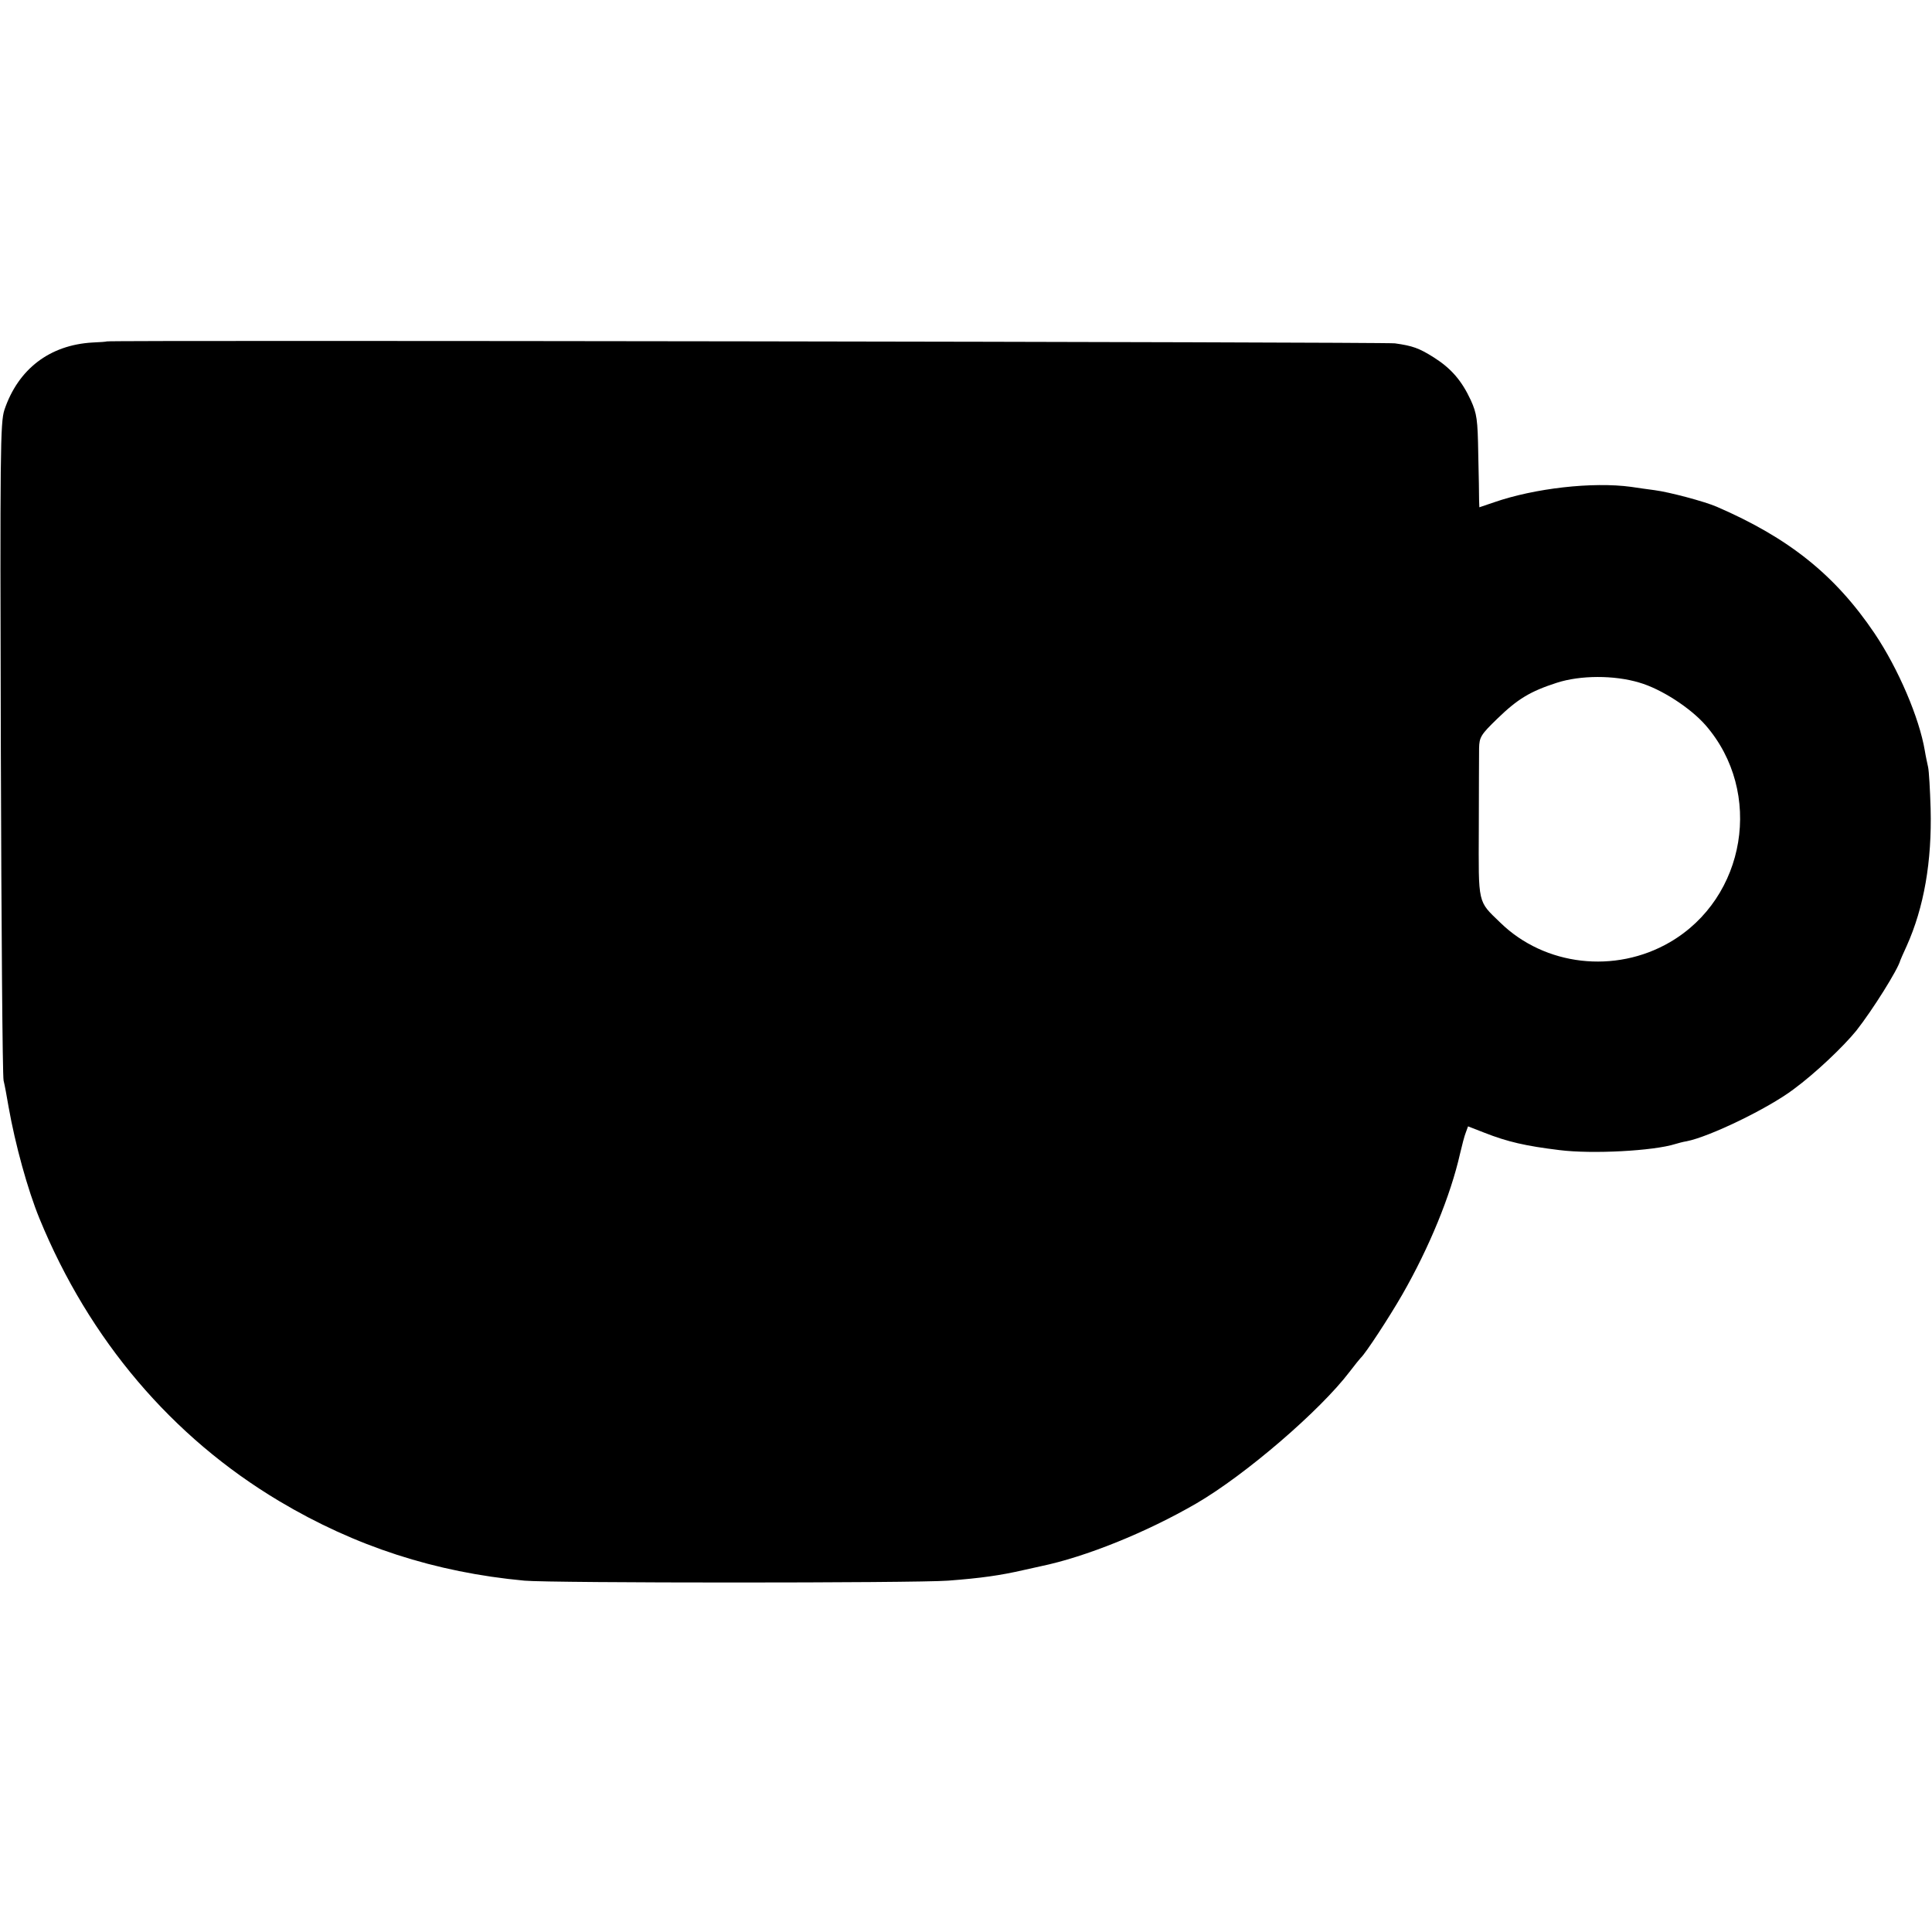
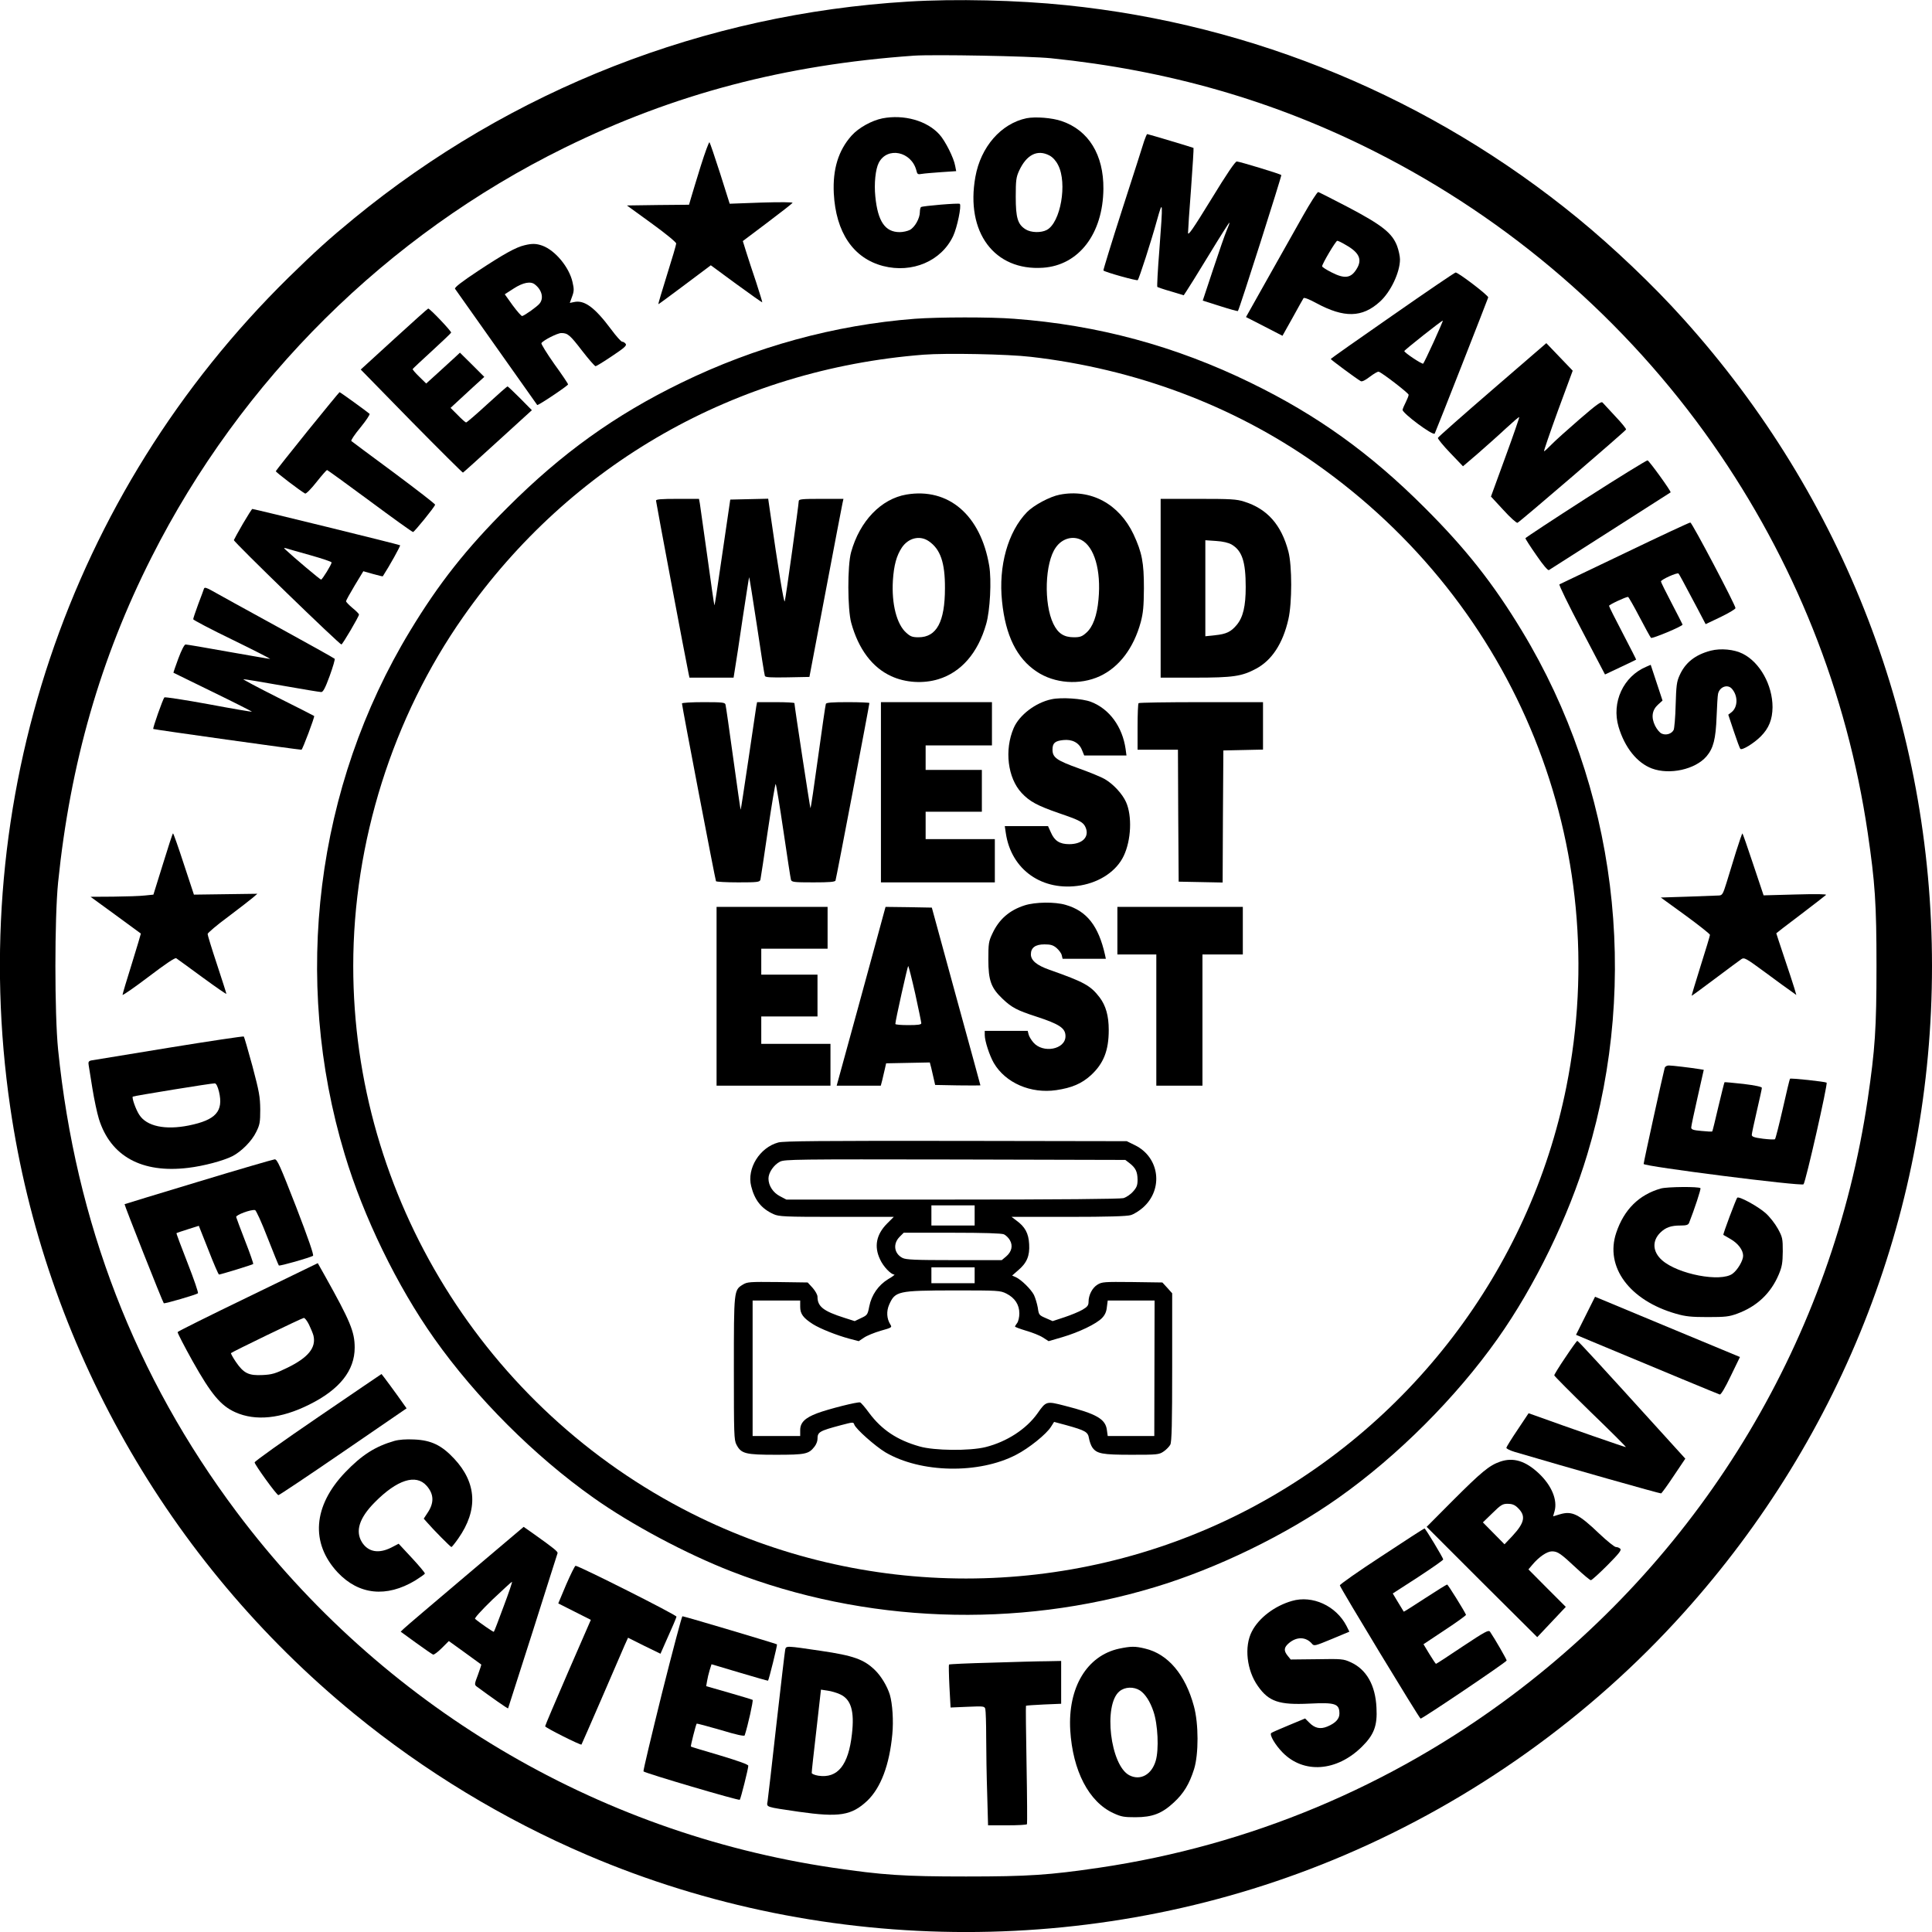
- <svg xmlns="http://www.w3.org/2000/svg" version="1.0" width="700pt" height="700pt" viewBox="0 0 700 700" preserveAspectRatio="xMidYMid meet">
-   <g transform="translate(0,700) scale(0.1,-0.1)" fill="#000000" stroke="none">
-     <path d="M387 5763 c-1 -1 -24 -3 -52 -4 -155 -9 -269 -96 -319 -244 -15 -46 -16 -145 -13 -1225 2 -646 6 -1188 10 -1205 4 -16 12 -59 18 -95 24 -136 69 -300 112 -405 180 -439 480 -792 869 -1024 275 -164 565 -258 888 -288 97 -9 1416 -9 1535 0 119 9 189 19 272 38 27 6 55 12 63 14 164 34 384 123 565 228 177 103 448 336 555 477 19 25 37 47 40 50 17 15 104 148 151 230 97 169 175 359 209 510 7 30 16 65 21 77 l8 22 59 -23 c84 -33 149 -48 272 -63 119 -15 341 -3 420 22 10 3 28 8 41 10 82 16 294 118 387 188 79 58 181 155 228 213 59 75 151 222 159 254 1 3 11 26 23 52 63 140 92 307 87 498 -2 69 -6 136 -9 150 -3 14 -9 41 -12 60 -20 119 -96 297 -182 425 -143 212 -311 346 -572 459 -44 19 -171 53 -225 60 -22 3 -60 8 -85 12 -140 19 -350 -5 -497 -56 l-53 -18 -1 26 c0 15 -1 90 -3 167 -2 126 -5 146 -27 195 -33 71 -71 115 -134 155 -54 34 -77 42 -141 51 -35 5 -4663 12 -4667 7z m5552 -1236 c80 -23 186 -92 241 -155 210 -242 147 -625 -130 -786 -198 -115 -453 -86 -614 71 -83 80 -79 64 -78 341 0 136 1 267 1 291 1 40 6 49 66 107 73 71 119 99 215 130 86 28 209 28 299 1z" />
+ <svg xmlns="http://www.w3.org/2000/svg" version="1.0" width="1340pt" height="1340pt" viewBox="0 0 1340 1340" preserveAspectRatio="xMidYMid meet">
+   <g transform="translate(0,1340) scale(0.1,-0.1)" fill="#000000" stroke="none">
+     <path d="M6300 13389 c-1413 -85 -2753 -609 -3845 -1504 -172 -141 -268 -228 -453 -409 -1529 -1503 -2242 -3626 -1931 -5756 239 -1641 1092 -3147 2384 -4205 487 -399 1039 -734 1620 -982 1663 -711 3587 -711 5250 0 893 381 1705 961 2349 1677 1119 1242 1726 2822 1726 4490 0 1668 -607 3248 -1726 4490 -206 230 -486 496 -729 695 -1015 832 -2248 1346 -3550 1479 -338 35 -767 45 -1095 25z m990 -393 c811 -83 1547 -294 2245 -647 937 -473 1743 -1170 2343 -2026 567 -810 932 -1723 1076 -2698 51 -347 61 -490 61 -925 0 -435 -10 -578 -61 -925 -244 -1646 -1128 -3129 -2466 -4133 -844 -633 -1822 -1042 -2863 -1196 -347 -51 -490 -61 -925 -61 -435 0 -578 10 -925 61 -1646 244 -3129 1128 -4133 2466 -704 939 -1117 2007 -1239 3208 -25 249 -25 911 0 1160 84 823 293 1553 648 2255 622 1232 1633 2234 2864 2840 759 373 1529 576 2425 639 137 9 803 -3 950 -18z" />
+     <path d="M6120 12579 c-74 -15 -165 -65 -214 -120 -91 -102 -131 -232 -123 -399 14 -272 135 -451 342 -505 202 -52 404 34 486 208 28 60 59 210 46 223 -7 7 -255 -14 -269 -22 -4 -3 -8 -19 -8 -35 0 -43 -35 -106 -70 -124 -16 -8 -47 -15 -70 -15 -101 0 -152 74 -169 248 -9 89 1 188 24 233 59 114 227 79 261 -54 6 -26 10 -28 38 -23 17 3 78 8 134 12 l104 7 -7 36 c-9 55 -69 174 -109 218 -86 96 -247 141 -396 112z" />
+     <path d="M7120 12580 c-177 -37 -318 -199 -355 -407 -69 -384 132 -653 469 -630 249 17 416 236 419 547 2 236 -102 406 -289 470 -66 23 -182 32 -244 20z m160 -259 c22 -12 44 -36 59 -66 65 -126 17 -400 -79 -450 -40 -21 -109 -19 -146 4 -55 34 -69 79 -69 226 0 114 3 136 23 180 52 113 128 151 212 106z" />
+     <path d="M7936 12423 c-8 -27 -76 -239 -151 -471 -75 -233 -134 -426 -132 -428 12 -12 232 -73 238 -67 10 11 94 271 134 417 41 146 42 138 16 -209 -11 -137 -17 -252 -14 -255 2 -2 44 -17 94 -31 l89 -27 18 27 c10 14 81 128 157 253 76 125 140 226 142 224 2 -2 -6 -25 -18 -52 -12 -27 -54 -148 -94 -269 l-73 -220 120 -38 c66 -21 122 -37 124 -34 9 8 305 939 301 943 -8 8 -291 94 -309 94 -11 0 -69 -85 -177 -262 -126 -205 -161 -256 -161 -233 0 17 9 155 21 308 11 153 19 280 17 281 -4 3 -315 96 -321 96 -3 0 -12 -21 -21 -47z" />
+     <path d="M4860 12248 c-29 -95 -60 -194 -67 -220 l-14 -48 -216 -2 -215 -3 171 -124 c98 -71 171 -131 171 -140 0 -9 -29 -107 -64 -218 -35 -112 -62 -203 -60 -203 3 0 85 61 184 135 l180 135 177 -130 c97 -71 178 -128 180 -127 1 2 -18 64 -42 138 -25 74 -56 168 -69 210 l-24 77 170 128 c93 70 172 132 175 137 3 5 -84 6 -215 2 l-221 -8 -66 209 c-37 115 -70 212 -74 217 -4 4 -31 -70 -61 -165z" />
+     <path d="M9037 11903 c-52 -92 -162 -288 -245 -435 l-150 -267 127 -65 126 -65 70 125 c38 69 72 130 76 136 4 6 37 -6 90 -35 191 -103 317 -101 439 10 75 67 140 204 140 294 0 21 -9 63 -20 93 -34 89 -103 144 -336 267 -109 57 -204 105 -211 107 -6 2 -54 -73 -106 -165z m299 -203 c92 -52 114 -101 73 -166 -39 -64 -83 -70 -176 -22 -35 18 -63 36 -63 41 0 17 95 177 105 177 6 0 33 -13 61 -30z" />
+     <path d="M3638 11699 c-60 -14 -143 -60 -322 -178 -113 -75 -165 -115 -160 -124 6 -9 553 -782 570 -806 5 -6 214 134 214 143 0 5 -43 69 -96 142 -52 74 -92 139 -89 144 13 20 111 70 138 70 45 0 60 -13 146 -125 45 -58 86 -105 92 -105 5 0 57 32 115 71 87 58 103 73 93 85 -6 8 -17 14 -24 14 -7 0 -42 39 -78 88 -113 151 -184 203 -256 187 l-29 -6 16 44 c14 38 14 52 3 100 -23 104 -121 221 -209 253 -42 15 -71 16 -124 3z m72 -272 c49 -38 63 -96 32 -133 -17 -21 -100 -80 -120 -86 -5 -2 -35 32 -66 74 l-55 77 62 40 c65 42 118 52 147 28z" />
+     <path d="M9658 11212 c-235 -163 -428 -299 -428 -302 0 -5 177 -136 207 -153 9 -6 30 4 64 30 28 21 55 37 61 35 23 -6 207 -148 208 -160 0 -7 -9 -30 -19 -50 -11 -21 -21 -45 -23 -54 -4 -22 213 -184 223 -165 8 14 366 927 371 944 3 13 -207 173 -226 173 -6 0 -203 -134 -438 -298z m286 -183 c-36 -79 -69 -147 -73 -151 -6 -7 -131 76 -131 87 0 7 263 215 267 211 2 -1 -27 -67 -63 -147z" />
+     <path d="M2733 11048 l-231 -211 351 -359 c194 -197 355 -357 358 -356 4 2 113 100 242 218 l236 215 -82 83 c-45 45 -84 82 -87 82 -3 0 -67 -56 -142 -125 -75 -69 -140 -125 -145 -125 -5 0 -31 23 -58 51 l-50 50 40 37 c22 20 75 69 117 108 l77 70 -84 84 -85 84 -32 -30 c-18 -17 -71 -65 -117 -107 l-85 -77 -48 47 c-27 26 -47 50 -46 53 2 4 62 60 133 125 72 66 132 123 134 128 3 9 -147 167 -159 167 -3 0 -109 -95 -237 -212z" />
+     <path d="M6345 11189 c-557 -43 -1107 -194 -1620 -444 -462 -225 -830 -490 -1205 -865 -286 -285 -477 -527 -676 -856 -654 -1079 -821 -2413 -453 -3631 130 -433 364 -914 621 -1277 289 -409 695 -815 1104 -1104 262 -186 643 -389 957 -511 924 -359 1977 -399 2934 -110 433 130 914 364 1277 621 409 289 815 695 1104 1104 257 363 491 844 621 1277 368 1218 201 2552 -453 3631 -199 329 -390 571 -676 856 -375 375 -743 640 -1205 865 -522 255 -1062 401 -1641 444 -161 13 -527 12 -689 0z m805 -264 c723 -83 1399 -336 1972 -738 1399 -982 2075 -2659 1742 -4325 -254 -1270 -1093 -2369 -2259 -2958 -1196 -603 -2614 -603 -3810 0 -1433 723 -2345 2199 -2345 3796 0 857 273 1724 763 2422 746 1064 1892 1716 3193 1818 154 12 584 4 744 -15z" />
+     <path d="M6287 9970 c-176 -30 -324 -184 -384 -400 -26 -93 -25 -396 1 -490 50 -182 146 -310 278 -370 97 -45 221 -53 326 -21 158 48 275 182 332 383 27 93 38 304 21 404 -59 351 -282 543 -574 494z m154 -323 c81 -55 114 -148 113 -327 0 -233 -58 -340 -183 -340 -42 0 -56 5 -84 30 -68 59 -104 202 -94 365 7 105 25 171 62 227 45 67 124 87 186 45z" />
+     <path d="M7350 9969 c-68 -13 -180 -73 -227 -121 -132 -136 -199 -373 -173 -619 24 -237 102 -395 240 -487 124 -83 299 -96 438 -32 134 62 235 195 284 375 17 65 21 108 22 235 0 179 -13 247 -72 374 -100 211 -296 317 -512 275z m150 -314 c90 -47 138 -210 119 -412 -10 -113 -39 -192 -85 -232 -29 -26 -43 -31 -86 -31 -69 0 -110 27 -142 93 -68 140 -59 425 17 530 43 62 117 83 177 52z" />
+     <path d="M4550 9928 c0 -11 208 -1117 226 -1200 l6 -28 153 0 153 0 10 63 c6 34 30 191 53 349 24 158 44 286 45 285 2 -2 26 -153 54 -337 27 -184 52 -341 55 -348 3 -10 40 -12 157 -10 l152 3 111 585 c61 322 114 600 118 618 l7 32 -155 0 c-129 0 -155 -2 -155 -15 0 -22 -89 -667 -97 -695 -5 -22 -44 216 -103 628 l-12 83 -132 -3 -131 -3 -41 -280 c-23 -154 -47 -320 -54 -368 -7 -48 -14 -87 -15 -85 -2 2 -24 154 -49 338 -26 184 -49 350 -52 368 l-6 32 -149 0 c-113 0 -149 -3 -149 -12z" />
+     <path d="M8050 9320 l0 -620 238 0 c265 0 325 9 424 62 109 58 186 175 224 343 26 113 26 371 0 470 -49 186 -147 296 -307 346 -53 17 -94 19 -320 19 l-259 0 0 -620z m491 304 c74 -43 99 -119 99 -296 0 -131 -18 -209 -62 -262 -40 -48 -72 -64 -152 -72 l-66 -7 0 333 0 333 74 -5 c48 -3 85 -12 107 -24z" />
+     <path d="M7293 8550 c-110 -23 -223 -109 -262 -199 -66 -153 -42 -347 55 -451 55 -59 109 -88 256 -139 149 -51 172 -63 188 -101 27 -65 -23 -115 -114 -115 -66 0 -102 23 -127 81 l-20 44 -150 0 -150 0 7 -47 c37 -257 255 -409 520 -364 136 24 249 101 298 205 52 109 59 277 16 373 -25 56 -87 124 -147 159 -23 14 -104 47 -179 74 -156 56 -184 76 -184 131 0 45 17 60 74 66 62 7 110 -18 130 -68 l16 -39 146 0 147 0 -6 45 c-22 154 -112 278 -240 327 -59 23 -206 33 -274 18z" />
+     <path d="M4730 8521 c0 -18 231 -1224 236 -1233 3 -4 72 -8 154 -8 133 0 149 2 154 18 2 9 26 164 52 344 27 181 51 325 54 320 4 -4 28 -151 54 -327 26 -176 49 -328 52 -337 5 -16 21 -18 155 -18 111 0 151 3 154 13 5 12 235 1219 235 1231 0 3 -67 6 -149 6 -110 0 -150 -3 -153 -12 -3 -7 -27 -174 -54 -370 -27 -196 -50 -355 -53 -353 -3 4 -110 703 -111 728 0 4 -58 7 -130 7 l-129 0 -6 -32 c-3 -18 -28 -186 -55 -372 -28 -187 -51 -341 -53 -342 -1 -2 -24 158 -51 354 -27 196 -51 365 -54 375 -4 15 -20 17 -153 17 -82 0 -149 -4 -149 -9z" />
+     <path d="M6110 7905 l0 -625 395 0 395 0 0 150 0 150 -240 0 -240 0 0 95 0 95 195 0 195 0 0 145 0 145 -195 0 -195 0 0 85 0 85 230 0 230 0 0 150 0 150 -385 0 -385 0 0 -625z" />
+     <path d="M7897 8523 c-4 -3 -7 -78 -7 -165 l0 -158 140 0 140 0 2 -457 3 -458 152 -3 153 -3 2 458 3 458 138 3 137 3 0 164 0 165 -428 0 c-236 0 -432 -3 -435 -7z" />
+     <path d="M7108 7121 c-107 -34 -179 -97 -225 -196 -26 -55 -28 -69 -28 -180 0 -146 19 -197 99 -273 63 -60 101 -80 231 -122 165 -54 205 -81 205 -137 0 -92 -157 -122 -224 -42 -14 17 -29 41 -32 55 l-6 24 -149 0 -149 0 0 -29 c0 -41 33 -142 63 -194 81 -138 256 -214 433 -188 108 16 176 45 240 103 88 81 124 171 124 314 0 98 -20 169 -63 226 -63 82 -105 106 -349 192 -88 31 -128 65 -128 107 0 46 31 69 94 69 43 0 60 -5 84 -25 16 -14 33 -36 36 -50 l6 -25 150 0 150 0 -6 28 c-45 200 -126 304 -273 346 -74 22 -210 20 -283 -3z" />
+     <path d="M4970 6490 l0 -620 395 0 395 0 0 145 0 145 -240 0 -240 0 0 95 0 95 195 0 195 0 0 145 0 145 -195 0 -195 0 0 90 0 90 230 0 230 0 0 145 0 145 -385 0 -385 0 0 -620z" />
+     <path d="M6121 7033 c-11 -43 -88 -322 -169 -620 l-149 -543 153 0 153 0 10 38 c5 20 13 55 18 77 l9 40 151 3 152 3 10 -38 c5 -21 13 -56 18 -78 l9 -40 157 -3 c86 -1 157 -1 157 0 0 2 -76 280 -169 618 l-168 615 -161 3 -160 2 -21 -77z m227 -526 c23 -105 42 -198 42 -204 0 -10 -25 -13 -90 -13 -49 0 -90 3 -90 8 -1 19 85 402 89 402 3 0 25 -87 49 -193z" />
+     <path d="M7750 6945 l0 -165 135 0 135 0 0 -455 0 -455 160 0 160 0 0 455 0 455 140 0 140 0 0 165 0 165 -435 0 -435 0 0 -165z" />
+     <path d="M5398 5476 c-129 -35 -219 -180 -188 -303 24 -97 71 -156 155 -194 37 -17 74 -19 437 -19 l397 0 -47 -47 c-74 -75 -91 -158 -48 -248 22 -49 75 -105 99 -105 6 0 -13 -15 -43 -32 -68 -42 -115 -109 -131 -189 -11 -58 -14 -61 -57 -81 l-44 -21 -72 23 c-145 46 -186 78 -186 146 0 14 -15 40 -34 62 l-34 37 -209 3 c-195 2 -210 1 -241 -18 -62 -38 -62 -38 -62 -582 0 -459 1 -496 18 -528 33 -63 62 -70 275 -70 204 0 226 5 266 56 12 15 21 38 21 53 0 49 12 56 162 96 84 22 87 23 93 5 9 -30 146 -151 216 -193 245 -144 648 -152 907 -17 88 45 211 144 242 195 l21 33 82 -22 c137 -38 153 -48 160 -92 4 -22 14 -50 23 -63 31 -44 69 -51 272 -51 180 0 191 1 223 23 18 12 39 34 46 47 10 19 13 148 13 538 l0 512 -34 38 -34 37 -209 3 c-195 2 -210 1 -241 -18 -36 -22 -62 -72 -62 -119 0 -25 -8 -35 -42 -55 -24 -14 -80 -37 -125 -52 l-82 -27 -48 21 c-46 20 -48 22 -55 72 -5 28 -17 68 -27 89 -21 40 -87 105 -126 123 l-25 11 40 35 c62 52 83 101 78 183 -4 75 -28 120 -89 164 l-33 25 393 0 c273 0 406 4 433 12 22 6 60 30 85 52 144 127 116 349 -55 433 l-57 28 -1185 2 c-932 1 -1195 -1 -1232 -11z m2437 -144 c42 -33 54 -59 55 -114 0 -39 -6 -54 -31 -82 -17 -20 -47 -40 -67 -46 -24 -6 -437 -10 -1187 -10 l-1151 0 -44 23 c-48 25 -80 73 -80 123 0 41 37 95 80 117 33 16 107 17 1215 15 l1180 -3 30 -23z m-1075 -362 l0 -70 -150 0 -150 0 0 70 0 70 150 0 150 0 0 -70z m203 -131 c13 -6 32 -24 41 -40 23 -39 13 -81 -26 -114 l-30 -25 -329 0 c-275 0 -335 3 -359 15 -59 30 -68 98 -21 146 l29 29 336 0 c220 0 343 -4 359 -11z m-203 -284 l0 -55 -150 0 -150 0 0 55 0 55 150 0 150 0 0 -55z m220 -127 c59 -30 90 -77 90 -138 0 -25 -7 -55 -15 -66 -8 -10 -15 -22 -15 -25 0 -3 35 -16 78 -29 42 -12 95 -33 116 -47 l39 -25 96 28 c115 34 236 92 275 133 20 21 30 43 33 75 l6 46 162 0 163 0 -1 -470 -1 -470 -162 0 -161 0 -6 43 c-10 75 -72 111 -292 167 -128 33 -129 33 -190 -54 -77 -108 -212 -196 -360 -233 -110 -27 -355 -25 -458 5 -155 44 -261 115 -348 231 -28 39 -57 72 -63 74 -16 6 -221 -46 -298 -75 -85 -32 -118 -65 -118 -117 l0 -41 -165 0 -165 0 0 470 0 470 165 0 165 0 0 -44 c0 -49 21 -77 88 -120 51 -32 164 -77 253 -101 l65 -17 36 24 c20 14 72 35 116 48 78 22 80 23 67 44 -25 40 -28 91 -8 137 42 94 59 98 448 99 313 0 322 -1 365 -22z" />
+     <path d="M10351 10697 c-206 -178 -376 -328 -378 -334 -2 -6 36 -53 85 -104 l89 -93 104 89 c57 50 144 127 193 173 49 45 90 81 93 79 2 -2 -41 -127 -96 -277 l-100 -274 86 -93 c47 -52 92 -92 98 -89 16 6 749 636 753 647 2 5 -31 46 -74 91 -43 46 -83 89 -89 96 -9 10 -43 -15 -161 -117 -82 -71 -169 -149 -194 -175 -24 -25 -47 -46 -51 -46 -3 0 40 126 96 280 l103 279 -92 96 -91 95 -374 -323z" />
+     <path d="M2133 10410 c-120 -149 -219 -274 -220 -278 -2 -6 167 -135 203 -155 6 -4 40 30 78 78 37 47 71 85 74 85 4 0 137 -97 297 -215 159 -118 294 -215 300 -215 9 1 146 169 153 189 2 5 -127 104 -285 222 -158 117 -292 216 -296 220 -5 4 23 46 63 94 39 48 68 91 63 95 -18 16 -203 150 -208 150 -2 0 -102 -122 -222 -270z" />
+     <path d="M10998 9942 c-229 -147 -417 -271 -418 -275 0 -5 34 -58 76 -118 47 -69 80 -107 87 -103 9 6 833 531 844 539 7 4 -149 220 -160 222 -6 1 -200 -118 -429 -265z" />
+     <path d="M1685 9768 c-33 -57 -61 -108 -63 -114 -3 -11 732 -724 746 -724 8 1 122 194 122 208 0 4 -20 25 -45 45 -25 21 -45 42 -45 47 0 5 27 54 60 109 l60 99 67 -19 c37 -10 67 -18 68 -16 45 69 124 211 120 215 -4 5 -1008 251 -1025 252 -3 0 -32 -46 -65 -102z m468 -219 c81 -23 147 -45 147 -50 0 -14 -65 -119 -73 -119 -7 0 -192 156 -247 208 -13 12 -13 13 5 9 11 -4 86 -25 168 -48z" />
+     <path d="M11270 9564 c-245 -117 -449 -215 -454 -217 -6 -2 63 -143 153 -314 l163 -311 106 50 c59 28 108 51 110 53 1 1 -41 83 -93 183 -52 99 -95 185 -95 190 0 8 115 62 132 62 3 0 39 -62 78 -137 40 -76 76 -142 81 -147 7 -8 219 80 219 92 0 2 -34 68 -75 147 -41 78 -75 147 -75 152 0 13 113 64 122 55 6 -7 26 -44 132 -244 l56 -107 103 49 c56 27 103 55 104 62 3 16 -300 591 -313 594 -5 1 -209 -94 -454 -212z" />
+     <path d="M1415 9318 c-2 -7 -20 -56 -40 -108 -19 -52 -35 -99 -35 -105 0 -5 123 -70 272 -142 150 -73 267 -133 261 -133 -7 0 -138 23 -292 50 -154 28 -286 50 -294 50 -8 0 -28 -38 -50 -97 -20 -54 -35 -98 -34 -99 1 0 125 -61 274 -134 150 -73 272 -135 270 -136 -2 -2 -137 21 -302 52 -164 30 -301 51 -305 47 -11 -13 -82 -214 -77 -219 4 -4 1005 -144 1028 -144 7 0 93 229 88 234 -2 2 -116 60 -254 129 -137 69 -244 126 -237 126 7 1 127 -19 268 -44 140 -25 263 -45 272 -45 13 0 28 28 59 113 22 61 38 115 34 118 -3 4 -184 105 -401 224 -217 119 -419 230 -448 247 -39 22 -53 26 -57 16z" />
+     <path d="M11865 8887 c-107 -28 -177 -83 -216 -172 -20 -43 -23 -72 -27 -205 -2 -85 -9 -163 -14 -173 -14 -27 -53 -39 -83 -25 -14 6 -34 31 -46 55 -28 58 -21 108 21 146 l31 28 -41 124 -41 124 -30 -13 c-160 -67 -243 -247 -193 -417 43 -144 128 -250 231 -289 123 -46 301 -7 379 84 48 57 64 119 70 276 3 74 7 145 10 157 10 49 66 70 96 36 44 -50 42 -129 -4 -164 l-21 -16 38 -114 c21 -63 41 -118 46 -123 11 -12 93 38 141 86 57 57 81 118 82 203 0 153 -87 311 -207 371 -59 30 -152 39 -222 21z" />
+     <path d="M1130 7407 l-66 -212 -59 -6 c-33 -4 -131 -7 -219 -8 l-158 -1 173 -126 c96 -70 175 -128 176 -129 1 0 -27 -94 -62 -207 -36 -114 -65 -212 -65 -218 0 -6 81 50 180 125 117 89 184 134 192 129 7 -5 88 -63 180 -131 93 -68 168 -120 168 -116 0 4 -29 95 -65 204 -36 108 -65 203 -65 211 0 7 64 62 143 120 78 59 156 119 172 133 l30 26 -220 -3 -220 -3 -70 212 c-38 117 -72 213 -75 213 -3 0 -34 -96 -70 -213z" />
+     <path d="M12041 7493 c-21 -71 -52 -167 -66 -215 -25 -81 -30 -88 -54 -89 -14 -1 -111 -4 -214 -8 l-188 -6 171 -124 c93 -68 170 -129 170 -135 0 -6 -29 -103 -65 -216 -35 -112 -63 -205 -62 -206 1 -2 74 52 162 118 88 66 170 127 182 135 21 14 30 9 170 -94 81 -60 162 -119 180 -131 l32 -23 -14 48 c-8 26 -39 122 -70 213 -30 90 -55 165 -55 167 0 1 75 59 168 129 92 70 172 132 177 137 6 6 -69 7 -212 3 l-221 -6 -72 215 c-39 118 -73 215 -75 215 -2 0 -22 -57 -44 -127z" />
+     <path d="M1170 6133 c-283 -46 -525 -86 -537 -88 -18 -4 -22 -11 -18 -33 2 -15 14 -88 26 -162 12 -74 32 -169 45 -211 81 -259 298 -378 619 -339 109 13 243 49 307 81 62 32 135 105 165 168 25 50 28 67 28 156 -1 89 -7 122 -54 300 -30 110 -57 203 -60 206 -3 3 -238 -32 -521 -78z m349 -305 c32 -136 -22 -196 -209 -234 -164 -33 -293 -6 -344 74 -24 36 -53 119 -45 126 6 5 552 94 569 92 10 -1 20 -22 29 -58z" />
+     <path d="M11546 5993 c-10 -34 -146 -653 -146 -666 0 -17 1095 -156 1109 -141 15 16 170 699 160 705 -11 7 -249 33 -254 27 -2 -2 -25 -95 -50 -208 -26 -113 -50 -208 -54 -211 -3 -4 -41 -2 -83 3 -62 8 -78 14 -78 27 0 9 16 83 35 165 19 82 35 154 35 161 0 7 -45 17 -127 27 -71 8 -130 13 -132 12 -2 -2 -21 -79 -43 -171 -21 -91 -40 -168 -42 -170 -2 -3 -36 -1 -75 3 -58 5 -71 10 -71 24 0 10 20 103 44 209 l43 191 -31 5 c-63 10 -188 25 -211 25 -14 0 -26 -7 -29 -17z" />
+     <path d="M1376 5204 c-279 -84 -510 -155 -512 -156 -3 -4 264 -679 272 -687 5 -5 225 59 237 69 4 4 -28 98 -72 210 -44 112 -79 206 -77 207 2 2 38 14 79 27 l76 24 67 -169 c36 -93 69 -169 73 -169 11 0 233 68 237 73 3 2 -22 74 -55 158 -33 85 -61 160 -63 168 -3 14 103 54 131 48 7 -1 46 -86 86 -190 41 -104 76 -191 79 -194 6 -6 215 54 237 67 7 5 -33 121 -117 339 -112 287 -131 331 -149 330 -11 -1 -249 -70 -529 -155z" />
+     <path d="M11520 5157 c-152 -43 -256 -146 -310 -307 -80 -237 92 -470 415 -562 66 -19 105 -23 220 -23 123 0 148 3 205 24 136 50 232 141 287 271 23 55 27 80 28 160 0 90 -2 99 -34 158 -20 36 -57 83 -85 108 -56 49 -185 119 -197 107 -8 -9 -101 -255 -96 -258 1 -1 24 -14 50 -29 52 -30 87 -76 87 -116 0 -33 -38 -98 -73 -124 -82 -61 -379 -4 -489 93 -67 59 -71 136 -10 194 36 34 72 47 137 47 41 0 54 4 60 18 36 91 84 236 79 241 -12 12 -229 10 -274 -2z" />
+     <path d="M1720 4404 c-267 -129 -486 -238 -488 -243 -2 -5 45 -96 104 -202 128 -228 195 -309 296 -354 140 -63 317 -45 513 53 210 104 315 236 315 395 0 111 -31 184 -207 499 l-49 87 -484 -235z m423 -191 c13 -27 27 -61 31 -76 20 -84 -36 -153 -182 -224 -82 -40 -106 -47 -171 -50 -96 -5 -131 12 -185 91 -21 31 -36 59 -34 61 10 10 494 244 505 244 7 1 23 -20 36 -46z" />
+     <path d="M10997 4274 l-66 -132 107 -45 c510 -213 879 -366 890 -369 8 -2 37 46 76 128 l64 132 -503 209 -502 209 -66 -132z" />
+     <path d="M10857 3985 c-43 -63 -77 -119 -77 -124 0 -5 113 -118 250 -252 138 -133 249 -244 247 -246 -3 -2 -392 133 -638 222 l-37 13 -76 -114 c-42 -62 -77 -119 -78 -125 -2 -6 24 -19 57 -29 376 -111 1009 -290 1016 -288 5 2 45 57 88 122 l80 119 -187 206 c-388 428 -556 611 -562 611 -4 0 -41 -52 -83 -115z" />
+     <path d="M2205 3570 c-242 -165 -440 -306 -439 -313 2 -18 153 -227 165 -227 6 0 208 135 450 301 l439 301 -22 31 c-40 58 -150 207 -152 207 -1 0 -199 -135 -441 -300z" />
+     <path d="M2735 3406 c-132 -38 -225 -97 -341 -218 -223 -233 -242 -490 -52 -694 147 -156 338 -176 538 -56 35 22 65 43 67 48 1 5 -39 53 -90 108 l-92 99 -52 -27 c-88 -44 -160 -30 -203 38 -47 77 -18 168 89 276 155 157 286 199 360 115 52 -59 53 -120 5 -190 l-25 -38 23 -26 c44 -51 163 -171 169 -171 3 0 25 27 48 60 138 197 128 385 -29 553 -87 93 -159 128 -277 133 -57 3 -106 -1 -138 -10z" />
+     <path d="M10404 3262 c-75 -26 -130 -72 -329 -271 l-180 -181 383 -383 384 -382 99 105 99 105 -130 130 -129 130 27 32 c46 55 102 93 136 93 40 0 60 -14 170 -117 49 -46 94 -83 100 -83 6 0 57 46 114 103 80 81 100 105 90 115 -7 7 -20 12 -30 12 -10 0 -62 42 -116 93 -143 137 -189 159 -273 134 l-47 -14 10 35 c22 78 -20 178 -107 261 -94 89 -179 115 -271 83z m120 -317 c61 -57 53 -104 -35 -199 l-54 -57 -75 76 -75 76 66 64 c59 58 71 65 106 65 29 0 48 -7 67 -25z" />
+     <path d="M3229 2469 c-222 -188 -414 -351 -427 -364 l-23 -22 106 -77 c59 -43 112 -79 119 -82 6 -2 33 18 60 45 l49 49 111 -80 c61 -44 112 -82 114 -83 1 -1 -9 -33 -23 -71 -25 -65 -25 -69 -8 -82 99 -73 214 -154 217 -151 1 2 78 243 171 534 92 292 170 535 172 542 4 11 -26 35 -168 136 l-67 47 -403 -341z m264 -211 c-35 -95 -65 -174 -68 -176 -3 -3 -103 66 -130 90 -5 5 42 57 120 133 72 68 133 124 136 124 4 1 -22 -76 -58 -171z" />
+     <path d="M9583 2607 c-161 -105 -292 -197 -290 -203 4 -20 552 -924 560 -924 14 0 597 393 597 403 0 8 -81 149 -115 199 -10 15 -31 4 -191 -102 -98 -66 -181 -120 -184 -120 -3 0 -23 31 -46 68 l-41 68 149 99 c82 54 147 101 146 105 -13 30 -125 210 -131 210 -4 0 -73 -43 -153 -95 -81 -53 -147 -95 -148 -93 -1 2 -9 14 -17 28 -8 14 -25 41 -37 61 l-22 37 175 113 c96 63 175 118 175 123 0 10 -123 215 -130 215 -3 0 -137 -86 -297 -192z" />
+     <path d="M3927 2410 l-55 -131 113 -57 113 -57 -159 -365 c-87 -201 -158 -368 -158 -373 -1 -9 246 -133 252 -127 2 3 65 147 140 320 75 173 146 339 159 368 l24 53 112 -56 113 -55 30 68 c55 122 78 177 81 189 3 11 -677 353 -700 353 -5 0 -34 -59 -65 -130z" />
+     <path d="M8960 2296 c-121 -35 -229 -118 -277 -211 -55 -105 -36 -271 42 -380 75 -107 147 -131 356 -121 181 9 209 0 209 -70 0 -36 -28 -66 -84 -89 -48 -20 -86 -12 -124 26 l-30 30 -113 -47 c-63 -26 -118 -50 -122 -54 -14 -12 28 -83 78 -134 146 -150 376 -134 551 39 84 83 108 146 101 270 -7 157 -70 267 -179 316 -50 23 -62 24 -235 21 l-181 -2 -21 26 c-29 36 -26 58 9 88 55 46 118 44 160 -5 14 -17 21 -15 137 33 l122 51 -20 40 c-72 139 -236 215 -379 173z" />
+     <path d="M4591 1655 c-73 -295 -131 -538 -128 -541 13 -13 661 -204 668 -197 7 9 59 215 59 236 0 9 -68 33 -197 72 -109 32 -199 59 -201 61 -4 2 35 154 40 159 2 2 77 -18 167 -44 108 -33 164 -45 166 -37 22 66 61 242 55 246 -5 3 -79 25 -165 50 l-157 45 6 35 c3 19 11 53 18 76 l13 41 195 -58 c107 -32 195 -57 197 -56 6 7 66 248 62 252 -6 5 -643 195 -656 195 -4 0 -68 -241 -142 -535z" />
+     <path d="M5446 1958 c-3 -13 -30 -246 -61 -518 -30 -272 -58 -511 -61 -532 -7 -44 -21 -39 216 -74 281 -40 366 -26 475 76 94 90 154 248 174 462 9 93 1 211 -17 273 -18 59 -61 131 -104 172 -76 74 -149 100 -374 133 -243 36 -242 36 -248 8z m382 -310 c75 -35 99 -117 81 -274 -24 -217 -99 -310 -233 -290 -25 4 -46 13 -46 19 -1 7 14 139 32 295 l32 283 46 -7 c25 -3 64 -15 88 -26z" />
+     <path d="M7761 1965 c-223 -49 -355 -270 -338 -565 17 -282 129 -498 300 -576 54 -25 74 -28 152 -28 118 0 184 26 265 101 70 64 109 129 142 233 32 103 32 314 -1 435 -59 220 -180 364 -340 401 -69 17 -98 16 -180 -1z m146 -290 c36 -24 70 -76 93 -145 31 -90 39 -264 16 -342 -28 -97 -107 -140 -183 -101 -132 68 -182 488 -69 582 38 32 99 34 143 6z" />
+     <path d="M6876 1868 c-159 -4 -291 -10 -294 -13 -2 -2 -1 -70 3 -151 l8 -147 117 5 c114 5 119 4 124 -16 3 -12 6 -100 6 -196 0 -96 3 -273 7 -393 l6 -217 133 0 c73 0 135 3 137 8 2 4 1 189 -3 412 -4 223 -6 407 -4 409 2 2 58 6 124 9 l120 5 0 148 0 149 -97 -2 c-54 0 -228 -5 -387 -10z" />
  </g>
</svg>
